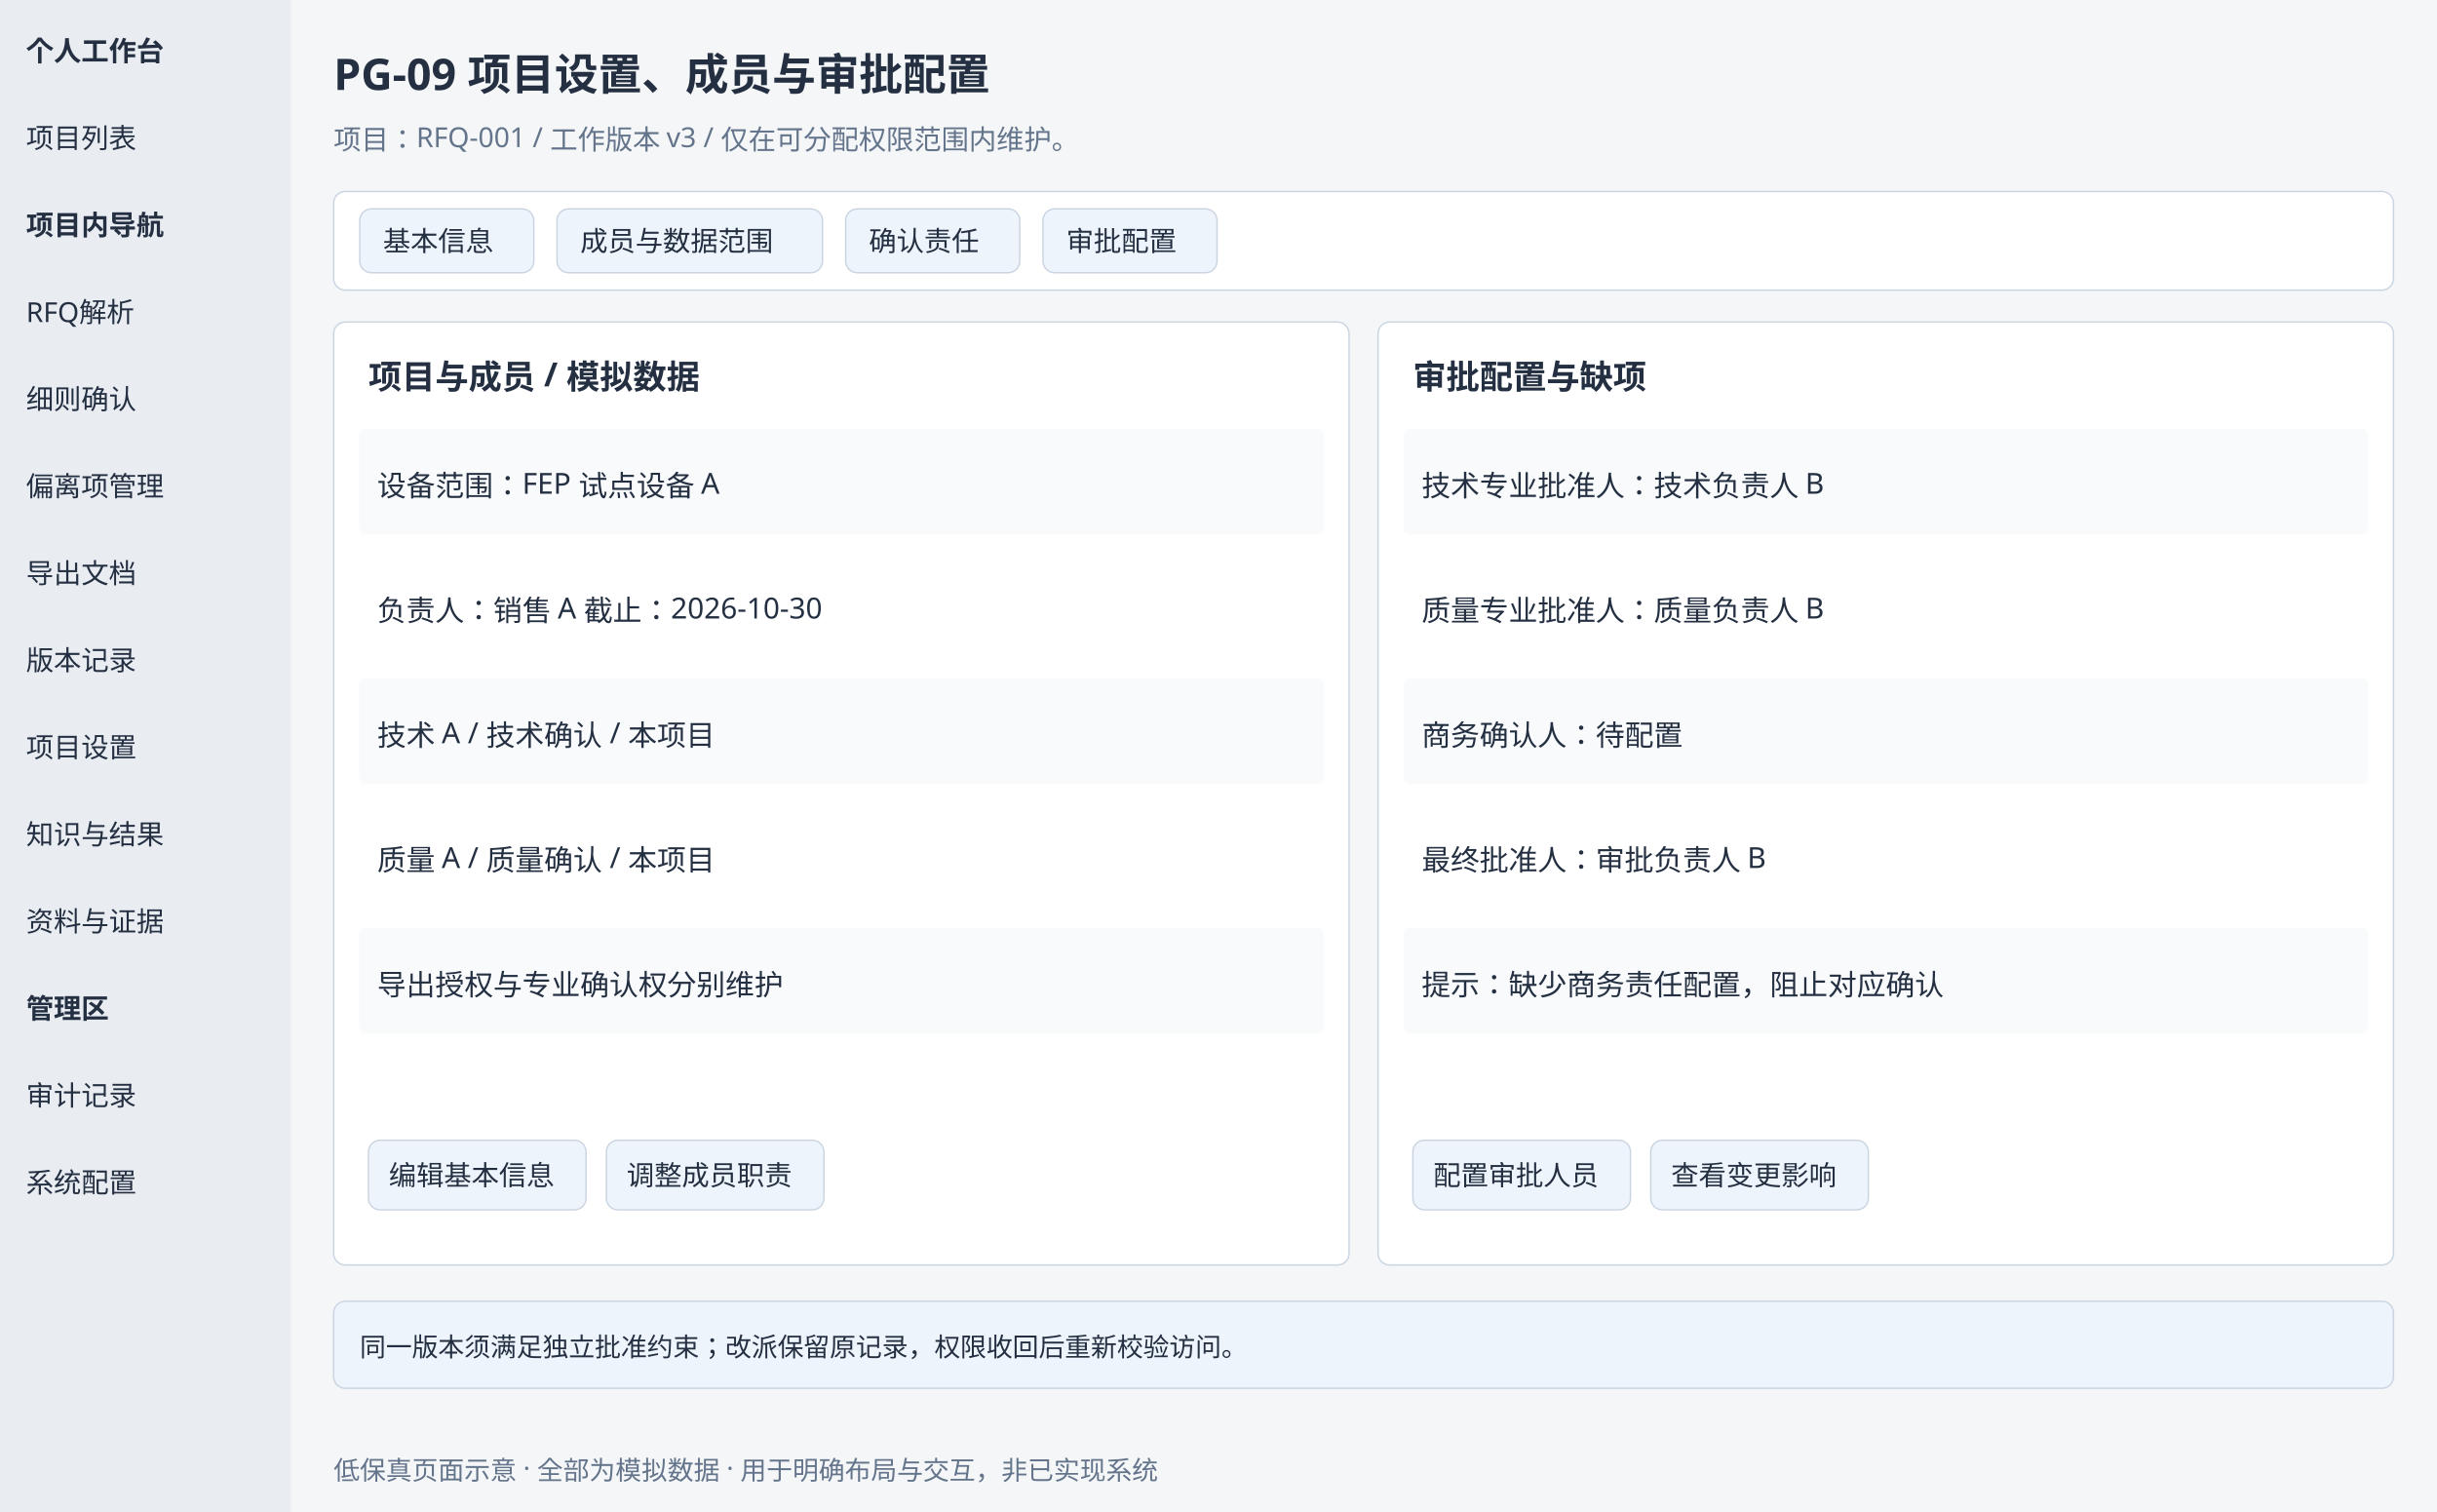
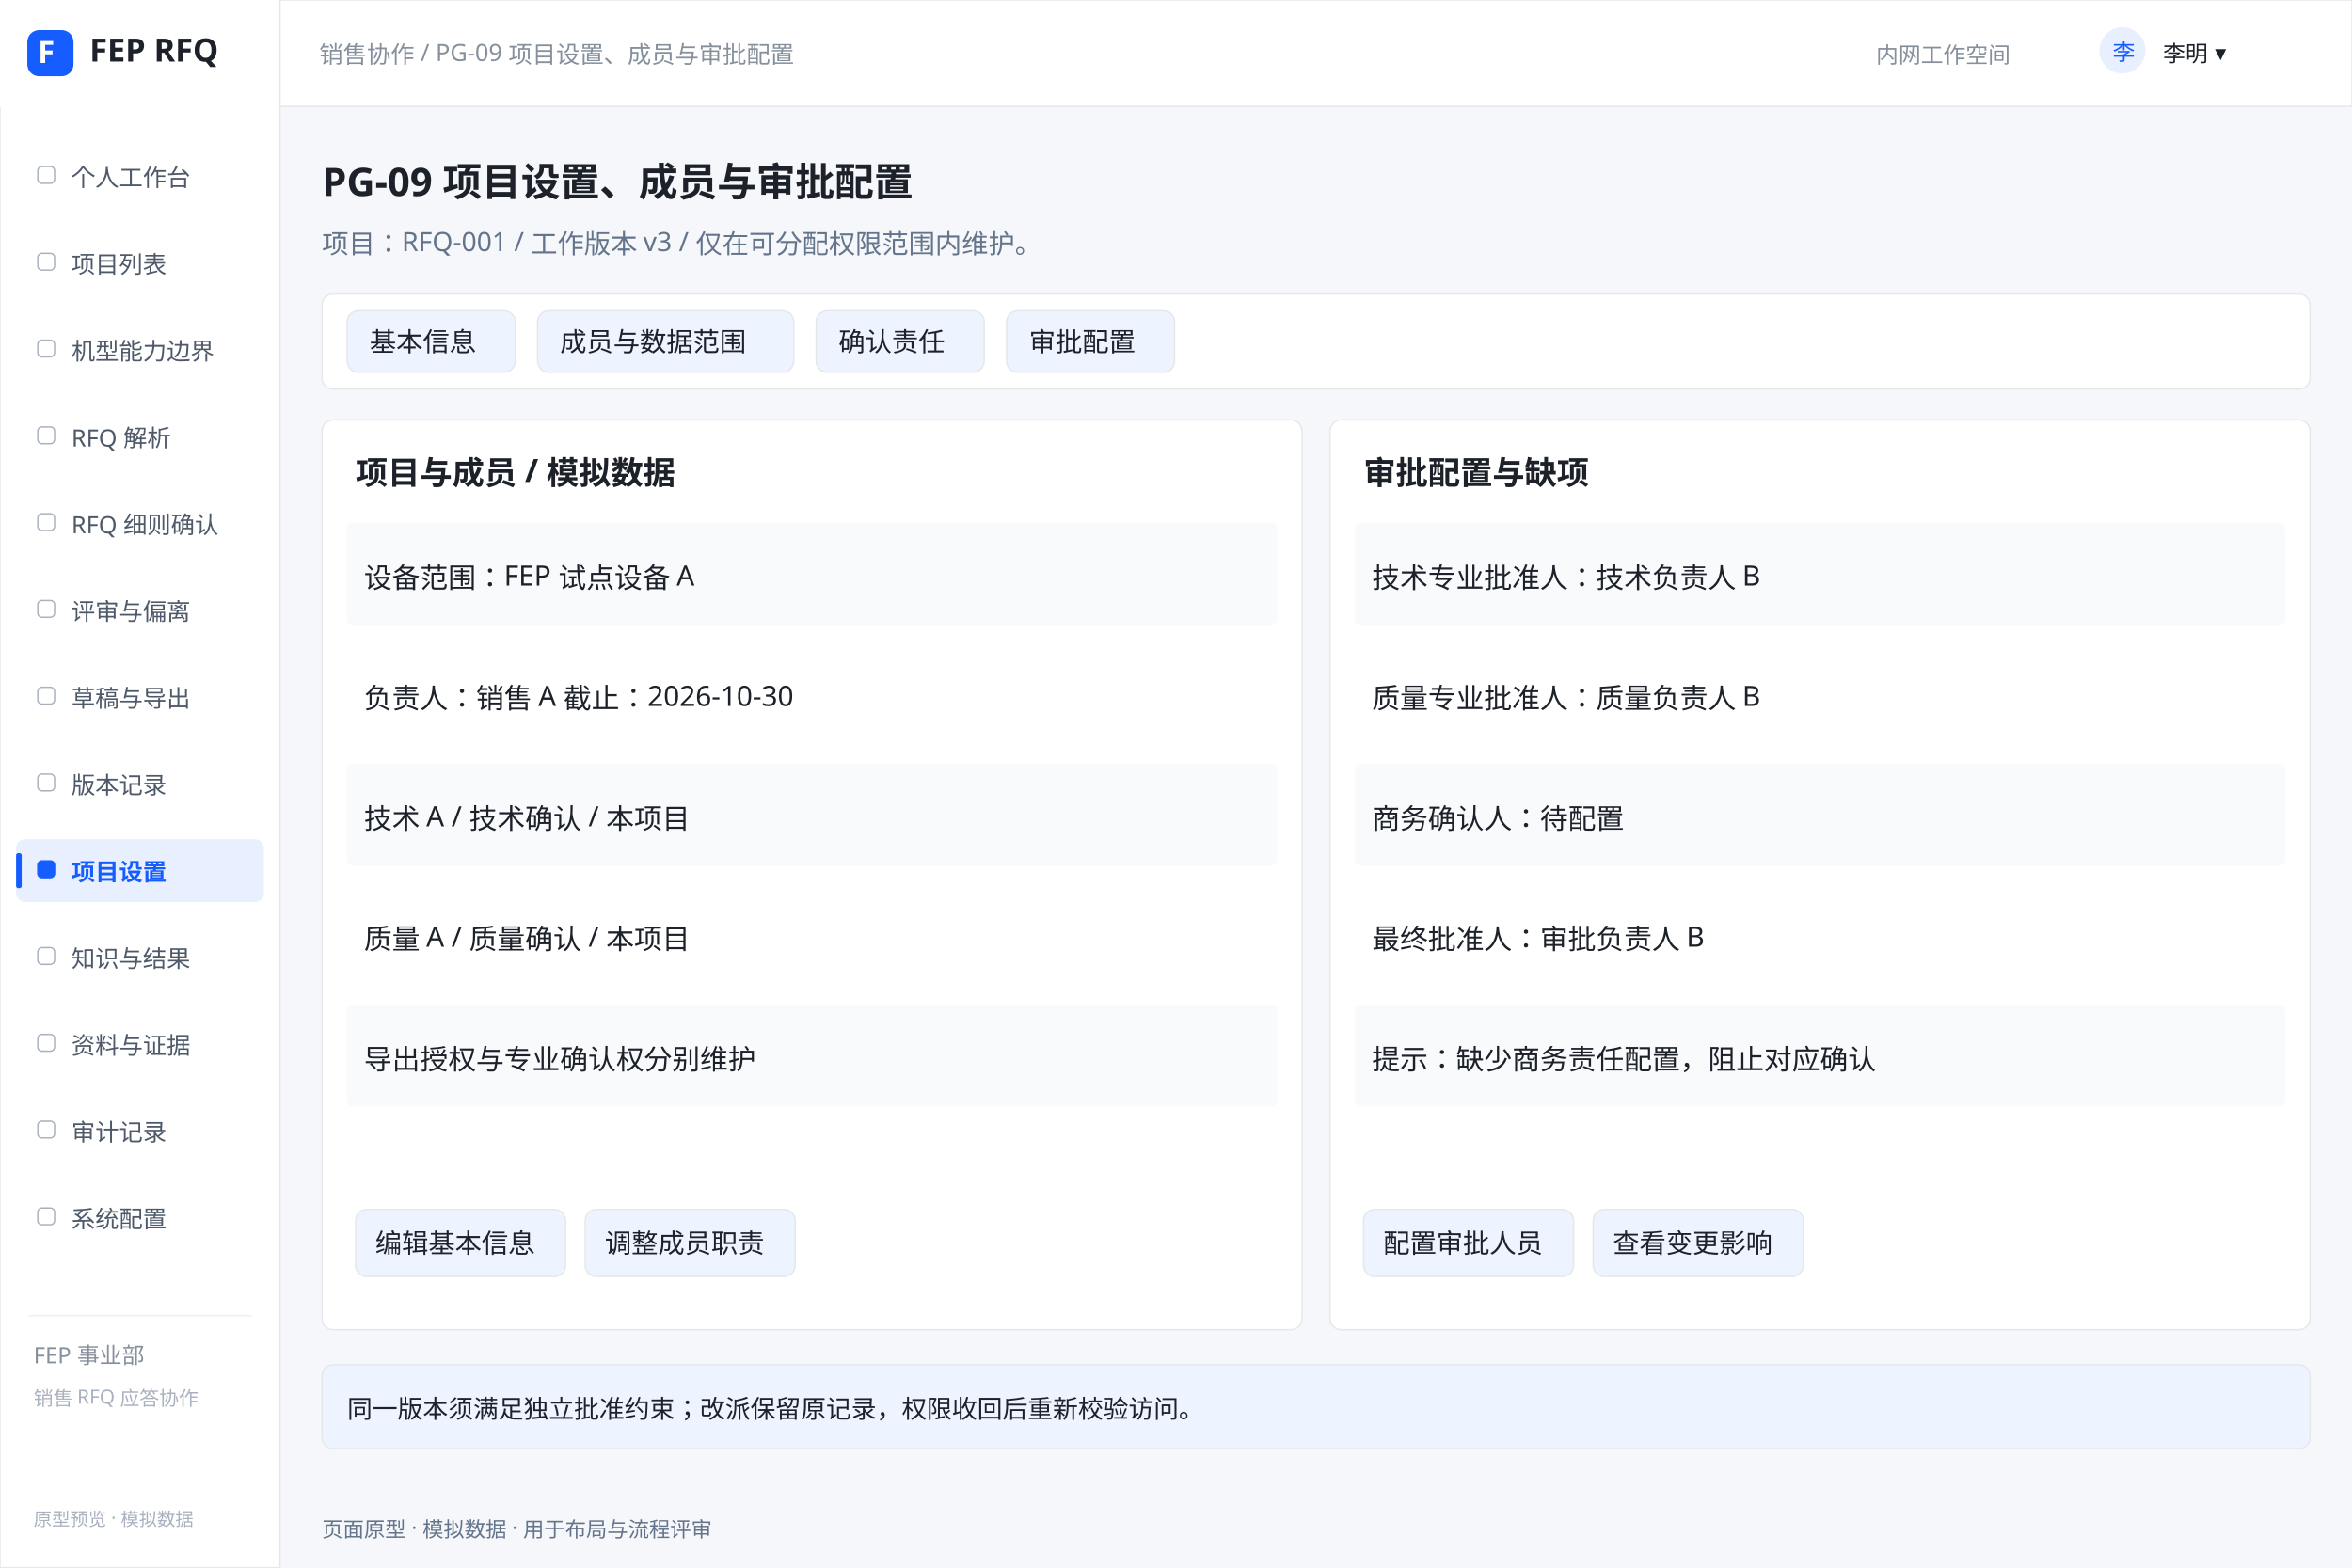
- <svg xmlns="http://www.w3.org/2000/svg" width="1680" height="1042" viewBox="0 78 1680 1042">
-   <rect x="0" y="0" width="1680" height="1120" rx="0" fill="#f4f6f8" stroke="#f4f6f8" />
-   <rect x="0" y="78" width="200" height="1042" rx="0" fill="#e9edf2" stroke="#e9edf2" />
-   <text x="18" y="120" font-family="PingFang SC,Microsoft YaHei,sans-serif" font-size="19" font-weight="600" fill="#243042">个人工作台</text>
-   <text x="18" y="180" font-family="PingFang SC,Microsoft YaHei,sans-serif" font-size="19" font-weight="400" fill="#243042">项目列表</text>
-   <text x="18" y="240" font-family="PingFang SC,Microsoft YaHei,sans-serif" font-size="19" font-weight="600" fill="#243042">项目内导航</text>
-   <text x="18" y="300" font-family="PingFang SC,Microsoft YaHei,sans-serif" font-size="19" font-weight="400" fill="#243042">  RFQ解析</text>
-   <text x="18" y="360" font-family="PingFang SC,Microsoft YaHei,sans-serif" font-size="19" font-weight="400" fill="#243042">  细则确认</text>
-   <text x="18" y="420" font-family="PingFang SC,Microsoft YaHei,sans-serif" font-size="19" font-weight="400" fill="#243042">  偏离项管理</text>
-   <text x="18" y="480" font-family="PingFang SC,Microsoft YaHei,sans-serif" font-size="19" font-weight="400" fill="#243042">  导出文档</text>
-   <text x="18" y="540" font-family="PingFang SC,Microsoft YaHei,sans-serif" font-size="19" font-weight="400" fill="#243042">  版本记录</text>
-   <text x="18" y="600" font-family="PingFang SC,Microsoft YaHei,sans-serif" font-size="19" font-weight="400" fill="#243042">  项目设置</text>
-   <text x="18" y="660" font-family="PingFang SC,Microsoft YaHei,sans-serif" font-size="19" font-weight="400" fill="#243042">知识与结果</text>
-   <text x="18" y="720" font-family="PingFang SC,Microsoft YaHei,sans-serif" font-size="19" font-weight="400" fill="#243042">资料与证据</text>
-   <text x="18" y="780" font-family="PingFang SC,Microsoft YaHei,sans-serif" font-size="19" font-weight="600" fill="#243042">管理区</text>
-   <text x="18" y="840" font-family="PingFang SC,Microsoft YaHei,sans-serif" font-size="19" font-weight="400" fill="#243042">  审计记录</text>
-   <text x="18" y="900" font-family="PingFang SC,Microsoft YaHei,sans-serif" font-size="19" font-weight="400" fill="#243042">  系统配置</text>
-   <text x="230" y="140" font-family="PingFang SC,Microsoft YaHei,sans-serif" font-size="30" font-weight="600" fill="#243042">PG-09  项目设置、成员与审批配置</text>
+ <svg xmlns="http://www.w3.org/2000/svg" width="1680" height="1120" viewBox="0 0 1680 1120">
+   <rect x="0" y="0" width="1680" height="1120" rx="0" fill="#f5f7fa" stroke="#f5f7fa" />
+   <rect x="0" y="0" width="200" height="1120" rx="0" fill="#ffffff" stroke="#e5e7eb" />
+   <rect x="0" y="0" width="200" height="76" rx="0" fill="#ffffff" stroke="#ffffff" />
+   <rect x="20" y="22" width="32" height="32" rx="8" fill="#165dff" stroke="#165dff" />
+   <text x="27" y="45" font-family="PingFang SC,Microsoft YaHei,sans-serif" font-size="22" font-weight="600" fill="#fff">F</text>
+   <text x="64" y="44" font-family="PingFang SC,Microsoft YaHei,sans-serif" font-size="23" font-weight="600" fill="#1d2129">FEP RFQ</text>
+   <rect x="200" y="0" width="1480" height="76" rx="0" fill="#ffffff" stroke="#e5e7eb" />
+   <text x="228" y="45" font-family="PingFang SC,Microsoft YaHei,sans-serif" font-size="17" font-weight="400" fill="#86909c">销售协作  /  PG-09  项目设置、成员与审批配置</text>
+   <text x="1340" y="45" font-family="PingFang SC,Microsoft YaHei,sans-serif" font-size="16" font-weight="400" fill="#86909c">内网工作空间</text>
+   <rect x="1500" y="20" width="32" height="32" rx="16" fill="#e8f0ff" stroke="#e8f0ff" />
+   <text x="1509" y="43" font-family="PingFang SC,Microsoft YaHei,sans-serif" font-size="16" font-weight="400" fill="#165dff">李</text>
+   <text x="1545" y="44" font-family="PingFang SC,Microsoft YaHei,sans-serif" font-size="16" font-weight="400" fill="#1d2129">李明  ▾</text>
+   <a href="pg08-workbench.svg">
+     <rect x="27" y="119" width="12" height="12" rx="3" fill="#ffffff" stroke="#a9b1bf" />
+     <text x="51" y="133" font-family="PingFang SC,Microsoft YaHei,sans-serif" font-size="17" font-weight="400" fill="#4e5969">个人工作台</text>
+   </a>
+   <a href="pg01-projects.svg">
+     <rect x="27" y="181" width="12" height="12" rx="3" fill="#ffffff" stroke="#a9b1bf" />
+     <text x="51" y="195" font-family="PingFang SC,Microsoft YaHei,sans-serif" font-size="17" font-weight="400" fill="#4e5969">项目列表</text>
+   </a>
+   <a href="pg14-model-capabilities.svg">
+     <rect x="27" y="243" width="12" height="12" rx="3" fill="#ffffff" stroke="#a9b1bf" />
+     <text x="51" y="257" font-family="PingFang SC,Microsoft YaHei,sans-serif" font-size="17" font-weight="400" fill="#4e5969">机型能力边界</text>
+   </a>
+   <a href="pg02-documents.svg">
+     <rect x="27" y="305" width="12" height="12" rx="3" fill="#ffffff" stroke="#a9b1bf" />
+     <text x="51" y="319" font-family="PingFang SC,Microsoft YaHei,sans-serif" font-size="17" font-weight="400" fill="#4e5969">RFQ 解析</text>
+   </a>
+   <a href="pg03-response-workbench.svg">
+     <rect x="27" y="367" width="12" height="12" rx="3" fill="#ffffff" stroke="#a9b1bf" />
+     <text x="51" y="381" font-family="PingFang SC,Microsoft YaHei,sans-serif" font-size="17" font-weight="400" fill="#4e5969">RFQ 细则确认</text>
+   </a>
+   <a href="pg04-reviews.svg">
+     <rect x="27" y="429" width="12" height="12" rx="3" fill="#ffffff" stroke="#a9b1bf" />
+     <text x="51" y="443" font-family="PingFang SC,Microsoft YaHei,sans-serif" font-size="17" font-weight="400" fill="#4e5969">评审与偏离</text>
+   </a>
+   <a href="pg05-export.svg">
+     <rect x="27" y="491" width="12" height="12" rx="3" fill="#ffffff" stroke="#a9b1bf" />
+     <text x="51" y="505" font-family="PingFang SC,Microsoft YaHei,sans-serif" font-size="17" font-weight="400" fill="#4e5969">草稿与导出</text>
+   </a>
+   <a href="pg11-versions.svg">
+     <rect x="27" y="553" width="12" height="12" rx="3" fill="#ffffff" stroke="#a9b1bf" />
+     <text x="51" y="567" font-family="PingFang SC,Microsoft YaHei,sans-serif" font-size="17" font-weight="400" fill="#4e5969">版本记录</text>
+   </a>
+   <a href="pg09-project-settings.svg">
+     <rect x="12" y="600" width="176" height="44" rx="6" fill="#e8f0ff" stroke="#e8f0ff" />
+     <rect x="12" y="610" width="3" height="24" rx="1" fill="#165dff" stroke="#165dff" />
+     <rect x="27" y="615" width="12" height="12" rx="3" fill="#165dff" stroke="#165dff" />
+     <text x="51" y="629" font-family="PingFang SC,Microsoft YaHei,sans-serif" font-size="17" font-weight="600" fill="#165dff">项目设置</text>
+   </a>
+   <a href="pg06-knowledge.svg">
+     <rect x="27" y="677" width="12" height="12" rx="3" fill="#ffffff" stroke="#a9b1bf" />
+     <text x="51" y="691" font-family="PingFang SC,Microsoft YaHei,sans-serif" font-size="17" font-weight="400" fill="#4e5969">知识与结果</text>
+   </a>
+   <a href="pg10-evidence.svg">
+     <rect x="27" y="739" width="12" height="12" rx="3" fill="#ffffff" stroke="#a9b1bf" />
+     <text x="51" y="753" font-family="PingFang SC,Microsoft YaHei,sans-serif" font-size="17" font-weight="400" fill="#4e5969">资料与证据</text>
+   </a>
+   <a href="pg12-audit.svg">
+     <rect x="27" y="801" width="12" height="12" rx="3" fill="#ffffff" stroke="#a9b1bf" />
+     <text x="51" y="815" font-family="PingFang SC,Microsoft YaHei,sans-serif" font-size="17" font-weight="400" fill="#4e5969">审计记录</text>
+   </a>
+   <a href="pg13-admin.svg">
+     <rect x="27" y="863" width="12" height="12" rx="3" fill="#ffffff" stroke="#a9b1bf" />
+     <text x="51" y="877" font-family="PingFang SC,Microsoft YaHei,sans-serif" font-size="17" font-weight="400" fill="#4e5969">系统配置</text>
+   </a>
+   <path d="M20 940h160" stroke="#edf0f3" />
+   <text x="24" y="974" font-family="PingFang SC,Microsoft YaHei,sans-serif" font-size="16" font-weight="400" fill="#86909c">FEP 事业部</text>
+   <text x="24" y="1004" font-family="PingFang SC,Microsoft YaHei,sans-serif" font-size="14" font-weight="400" fill="#a9b1bf">销售 RFQ 应答协作</text>
+   <text x="24" y="1090" font-family="PingFang SC,Microsoft YaHei,sans-serif" font-size="13" font-weight="400" fill="#a9b1bf">原型预览 · 模拟数据</text>
+   <text x="230" y="140" font-family="PingFang SC,Microsoft YaHei,sans-serif" font-size="28" font-weight="600" fill="#1d2129">PG-09  项目设置、成员与审批配置</text>
  <text x="230" y="181" font-family="PingFang SC,Microsoft YaHei,sans-serif" font-size="19" font-weight="400" fill="#64748b">项目：RFQ-001  /  工作版本 v3  /  仅在可分配权限范围内维护。</text>
-   <rect x="230" y="210" width="1420" height="68" rx="8" fill="#ffffff" stroke="#cbd5e1" />
-   <rect x="248" y="222" width="120" height="44" rx="8" fill="#eef4fb" stroke="#cbd5e1" />
-   <text x="264" y="251" font-family="PingFang SC,Microsoft YaHei,sans-serif" font-size="19" font-weight="400" fill="#243042">基本信息</text>
-   <rect x="384" y="222" width="183" height="44" rx="8" fill="#eef4fb" stroke="#cbd5e1" />
-   <text x="400" y="251" font-family="PingFang SC,Microsoft YaHei,sans-serif" font-size="19" font-weight="400" fill="#243042">成员与数据范围</text>
-   <rect x="583" y="222" width="120" height="44" rx="8" fill="#eef4fb" stroke="#cbd5e1" />
-   <text x="599" y="251" font-family="PingFang SC,Microsoft YaHei,sans-serif" font-size="19" font-weight="400" fill="#243042">确认责任</text>
-   <rect x="719" y="222" width="120" height="44" rx="8" fill="#eef4fb" stroke="#cbd5e1" />
-   <text x="735" y="251" font-family="PingFang SC,Microsoft YaHei,sans-serif" font-size="19" font-weight="400" fill="#243042">审批配置</text>
-   <rect x="230" y="300" width="700" height="650" rx="8" fill="#ffffff" stroke="#cbd5e1" />
-   <text x="254" y="346" font-family="PingFang SC,Microsoft YaHei,sans-serif" font-size="23" font-weight="600" fill="#243042">项目与成员  /  模拟数据</text>
+   <rect x="230" y="210" width="1420" height="68" rx="8" fill="#ffffff" stroke="#e5e7eb" />
+   <rect x="248" y="222" width="120" height="44" rx="8" fill="#edf3ff" stroke="#e5e7eb" />
+   <text x="264" y="251" font-family="PingFang SC,Microsoft YaHei,sans-serif" font-size="19" font-weight="400" fill="#1d2129">基本信息</text>
+   <rect x="384" y="222" width="183" height="44" rx="8" fill="#edf3ff" stroke="#e5e7eb" />
+   <text x="400" y="251" font-family="PingFang SC,Microsoft YaHei,sans-serif" font-size="19" font-weight="400" fill="#1d2129">成员与数据范围</text>
+   <rect x="583" y="222" width="120" height="44" rx="8" fill="#edf3ff" stroke="#e5e7eb" />
+   <text x="599" y="251" font-family="PingFang SC,Microsoft YaHei,sans-serif" font-size="19" font-weight="400" fill="#1d2129">确认责任</text>
+   <rect x="719" y="222" width="120" height="44" rx="8" fill="#edf3ff" stroke="#e5e7eb" />
+   <text x="735" y="251" font-family="PingFang SC,Microsoft YaHei,sans-serif" font-size="19" font-weight="400" fill="#1d2129">审批配置</text>
+   <rect x="230" y="300" width="700" height="650" rx="8" fill="#ffffff" stroke="#e5e7eb" />
+   <text x="254" y="346" font-family="PingFang SC,Microsoft YaHei,sans-serif" font-size="23" font-weight="600" fill="#1d2129">项目与成员  /  模拟数据</text>
  <rect x="248" y="374" width="664" height="72" rx="4" fill="#f8fafc" stroke="#f8fafc" />
-   <text x="260" y="420" font-family="PingFang SC,Microsoft YaHei,sans-serif" font-size="20" font-weight="400" fill="#243042">设备范围：FEP 试点设备 A</text>
-   <text x="260" y="506" font-family="PingFang SC,Microsoft YaHei,sans-serif" font-size="20" font-weight="400" fill="#243042">负责人：销售 A     截止：2026-10-30</text>
+   <text x="260" y="420" font-family="PingFang SC,Microsoft YaHei,sans-serif" font-size="20" font-weight="400" fill="#1d2129">设备范围：FEP 试点设备 A</text>
+   <text x="260" y="506" font-family="PingFang SC,Microsoft YaHei,sans-serif" font-size="20" font-weight="400" fill="#1d2129">负责人：销售 A     截止：2026-10-30</text>
  <rect x="248" y="546" width="664" height="72" rx="4" fill="#f8fafc" stroke="#f8fafc" />
-   <text x="260" y="592" font-family="PingFang SC,Microsoft YaHei,sans-serif" font-size="20" font-weight="400" fill="#243042">技术 A  /  技术确认  /  本项目</text>
-   <text x="260" y="678" font-family="PingFang SC,Microsoft YaHei,sans-serif" font-size="20" font-weight="400" fill="#243042">质量 A  /  质量确认  /  本项目</text>
+   <text x="260" y="592" font-family="PingFang SC,Microsoft YaHei,sans-serif" font-size="20" font-weight="400" fill="#1d2129">技术 A  /  技术确认  /  本项目</text>
+   <text x="260" y="678" font-family="PingFang SC,Microsoft YaHei,sans-serif" font-size="20" font-weight="400" fill="#1d2129">质量 A  /  质量确认  /  本项目</text>
  <rect x="248" y="718" width="664" height="72" rx="4" fill="#f8fafc" stroke="#f8fafc" />
-   <text x="260" y="764" font-family="PingFang SC,Microsoft YaHei,sans-serif" font-size="20" font-weight="400" fill="#243042">导出授权与专业确认权分别维护</text>
-   <rect x="254" y="864" width="150" height="48" rx="8" fill="#eef4fb" stroke="#cbd5e1" />
-   <text x="268" y="895" font-family="PingFang SC,Microsoft YaHei,sans-serif" font-size="19" font-weight="400" fill="#243042">编辑基本信息</text>
-   <rect x="418" y="864" width="150" height="48" rx="8" fill="#eef4fb" stroke="#cbd5e1" />
-   <text x="432" y="895" font-family="PingFang SC,Microsoft YaHei,sans-serif" font-size="19" font-weight="400" fill="#243042">调整成员职责</text>
-   <rect x="950" y="300" width="700" height="650" rx="8" fill="#ffffff" stroke="#cbd5e1" />
-   <text x="974" y="346" font-family="PingFang SC,Microsoft YaHei,sans-serif" font-size="23" font-weight="600" fill="#243042">审批配置与缺项</text>
+   <text x="260" y="764" font-family="PingFang SC,Microsoft YaHei,sans-serif" font-size="20" font-weight="400" fill="#1d2129">导出授权与专业确认权分别维护</text>
+   <rect x="254" y="864" width="150" height="48" rx="8" fill="#edf3ff" stroke="#e5e7eb" />
+   <text x="268" y="895" font-family="PingFang SC,Microsoft YaHei,sans-serif" font-size="19" font-weight="400" fill="#1d2129">编辑基本信息</text>
+   <rect x="418" y="864" width="150" height="48" rx="8" fill="#edf3ff" stroke="#e5e7eb" />
+   <text x="432" y="895" font-family="PingFang SC,Microsoft YaHei,sans-serif" font-size="19" font-weight="400" fill="#1d2129">调整成员职责</text>
+   <rect x="950" y="300" width="700" height="650" rx="8" fill="#ffffff" stroke="#e5e7eb" />
+   <text x="974" y="346" font-family="PingFang SC,Microsoft YaHei,sans-serif" font-size="23" font-weight="600" fill="#1d2129">审批配置与缺项</text>
  <rect x="968" y="374" width="664" height="72" rx="4" fill="#f8fafc" stroke="#f8fafc" />
-   <text x="980" y="420" font-family="PingFang SC,Microsoft YaHei,sans-serif" font-size="20" font-weight="400" fill="#243042">技术专业批准人：技术负责人 B</text>
-   <text x="980" y="506" font-family="PingFang SC,Microsoft YaHei,sans-serif" font-size="20" font-weight="400" fill="#243042">质量专业批准人：质量负责人 B</text>
+   <text x="980" y="420" font-family="PingFang SC,Microsoft YaHei,sans-serif" font-size="20" font-weight="400" fill="#1d2129">技术专业批准人：技术负责人 B</text>
+   <text x="980" y="506" font-family="PingFang SC,Microsoft YaHei,sans-serif" font-size="20" font-weight="400" fill="#1d2129">质量专业批准人：质量负责人 B</text>
  <rect x="968" y="546" width="664" height="72" rx="4" fill="#f8fafc" stroke="#f8fafc" />
-   <text x="980" y="592" font-family="PingFang SC,Microsoft YaHei,sans-serif" font-size="20" font-weight="400" fill="#243042">商务确认人：待配置</text>
-   <text x="980" y="678" font-family="PingFang SC,Microsoft YaHei,sans-serif" font-size="20" font-weight="400" fill="#243042">最终批准人：审批负责人 B</text>
+   <text x="980" y="592" font-family="PingFang SC,Microsoft YaHei,sans-serif" font-size="20" font-weight="400" fill="#1d2129">商务确认人：待配置</text>
+   <text x="980" y="678" font-family="PingFang SC,Microsoft YaHei,sans-serif" font-size="20" font-weight="400" fill="#1d2129">最终批准人：审批负责人 B</text>
  <rect x="968" y="718" width="664" height="72" rx="4" fill="#f8fafc" stroke="#f8fafc" />
-   <text x="980" y="764" font-family="PingFang SC,Microsoft YaHei,sans-serif" font-size="20" font-weight="400" fill="#243042">提示：缺少商务责任配置，阻止对应确认</text>
-   <rect x="974" y="864" width="150" height="48" rx="8" fill="#eef4fb" stroke="#cbd5e1" />
-   <text x="988" y="895" font-family="PingFang SC,Microsoft YaHei,sans-serif" font-size="19" font-weight="400" fill="#243042">配置审批人员</text>
-   <rect x="1138" y="864" width="150" height="48" rx="8" fill="#eef4fb" stroke="#cbd5e1" />
-   <text x="1152" y="895" font-family="PingFang SC,Microsoft YaHei,sans-serif" font-size="19" font-weight="400" fill="#243042">查看变更影响</text>
-   <rect x="230" y="975" width="1420" height="60" rx="8" fill="#eef4fb" stroke="#cbd5e1" />
-   <text x="248" y="1013" font-family="PingFang SC,Microsoft YaHei,sans-serif" font-size="18" font-weight="400" fill="#243042">同一版本须满足独立批准约束；改派保留原记录，权限收回后重新校验访问。</text>
-   <text x="230" y="1098" font-family="PingFang SC,Microsoft YaHei,sans-serif" font-size="18" font-weight="400" fill="#64748b">低保真页面示意 · 全部为模拟数据 · 用于明确布局与交互，非已实现系统</text>
+   <text x="980" y="764" font-family="PingFang SC,Microsoft YaHei,sans-serif" font-size="20" font-weight="400" fill="#1d2129">提示：缺少商务责任配置，阻止对应确认</text>
+   <rect x="974" y="864" width="150" height="48" rx="8" fill="#edf3ff" stroke="#e5e7eb" />
+   <text x="988" y="895" font-family="PingFang SC,Microsoft YaHei,sans-serif" font-size="19" font-weight="400" fill="#1d2129">配置审批人员</text>
+   <rect x="1138" y="864" width="150" height="48" rx="8" fill="#edf3ff" stroke="#e5e7eb" />
+   <text x="1152" y="895" font-family="PingFang SC,Microsoft YaHei,sans-serif" font-size="19" font-weight="400" fill="#1d2129">查看变更影响</text>
+   <rect x="230" y="975" width="1420" height="60" rx="8" fill="#edf3ff" stroke="#e5e7eb" />
+   <text x="248" y="1013" font-family="PingFang SC,Microsoft YaHei,sans-serif" font-size="18" font-weight="400" fill="#1d2129">同一版本须满足独立批准约束；改派保留原记录，权限收回后重新校验访问。</text>
+   <text x="230" y="1098" font-family="PingFang SC,Microsoft YaHei,sans-serif" font-size="15" font-weight="400" fill="#64748b">页面原型 · 模拟数据 · 用于布局与流程评审</text>
</svg>
